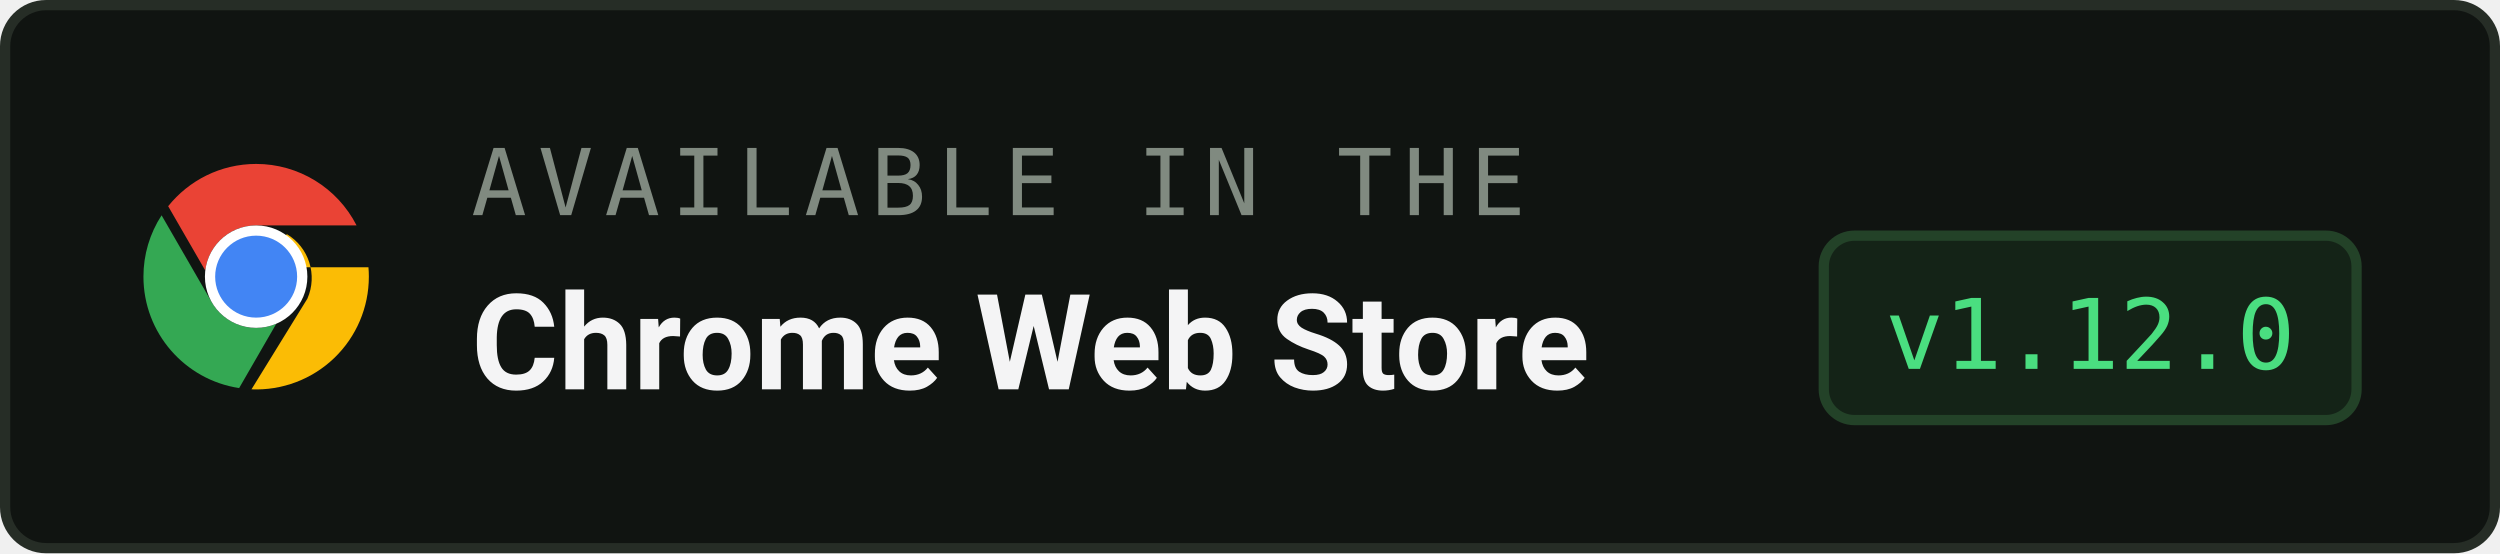
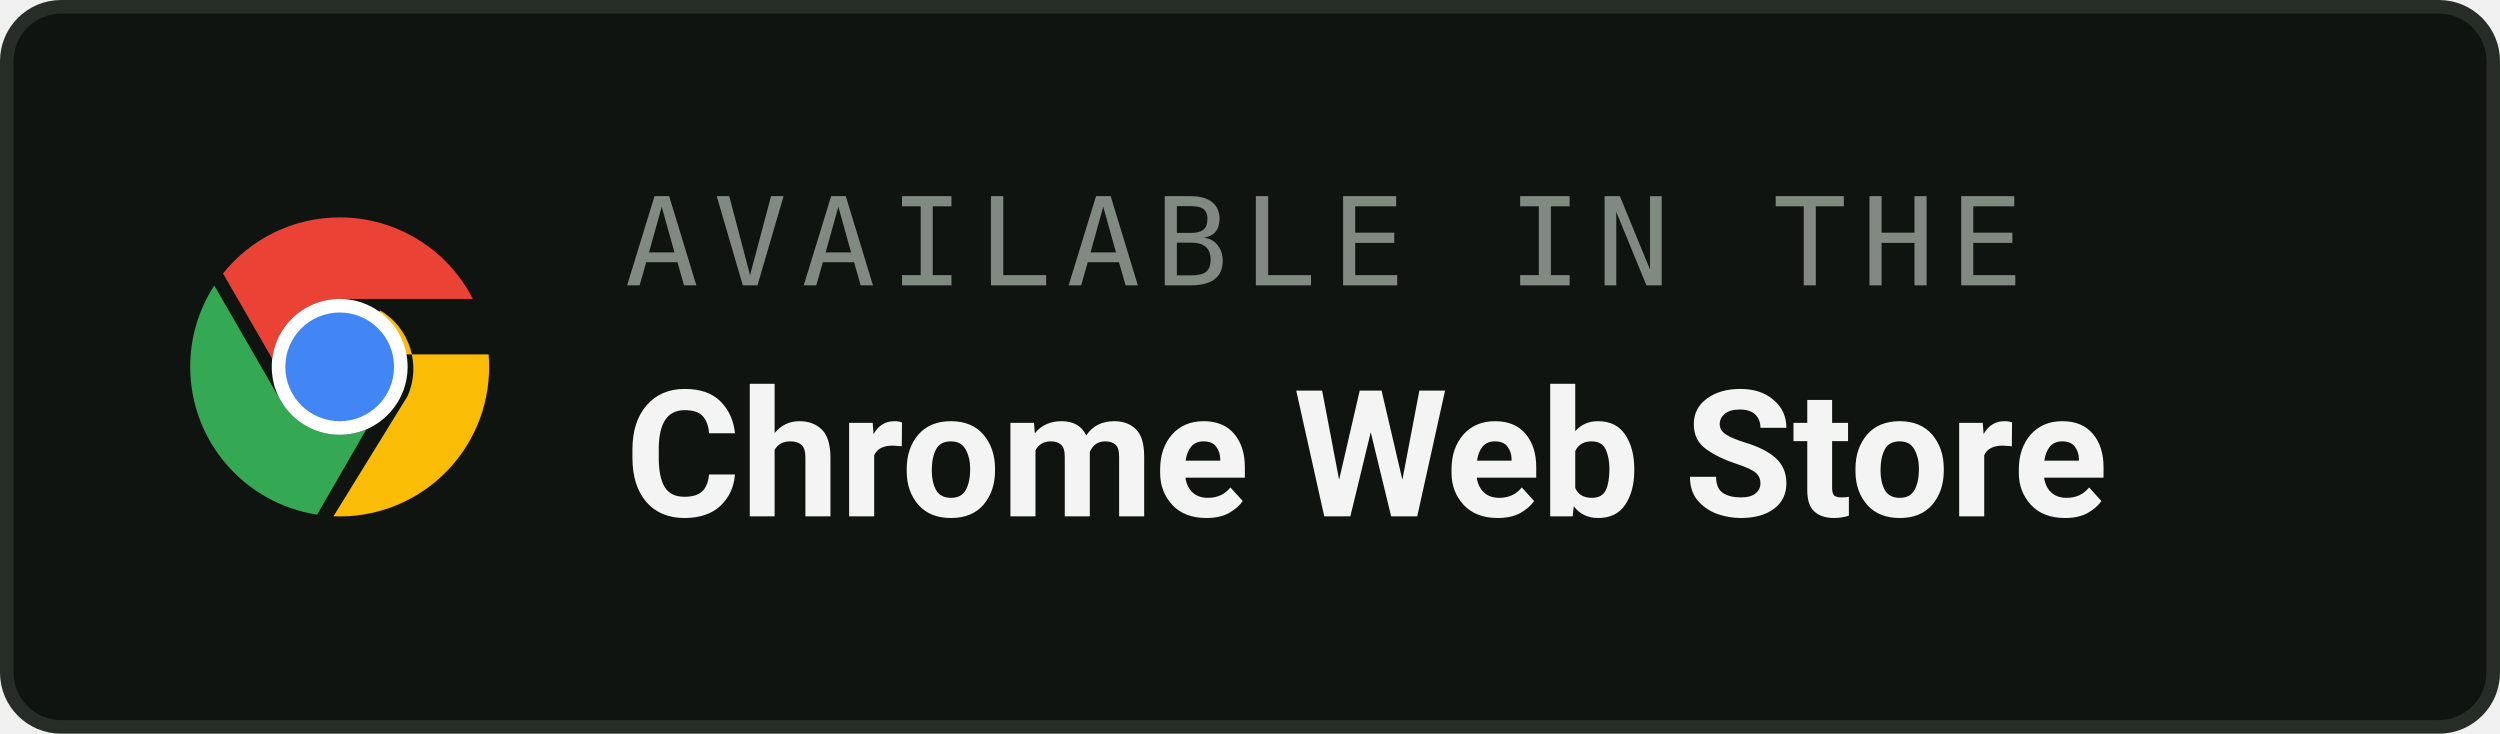
- <svg xmlns="http://www.w3.org/2000/svg" width="244" height="54" viewBox="0 0 244 54" fill="none">
-   <rect x="0.5" y="0.5" width="243" height="53" rx="4" fill="#101411" stroke="#262d26" />
+ <svg xmlns="http://www.w3.org/2000/svg" width="184" height="54" viewBox="0 0 184 54" fill="none">
+   <rect x="0.5" y="0.5" width="183" height="53" rx="4" fill="#101411" stroke="#262d26" />
  <g transform="translate(14, 16)">
    <svg width="22" height="22" viewBox="0 0 24 24" fill="none">
      <path d="M12 0C8.21 0 4.831 1.757 2.632 4.501l3.953 6.848A5.454 5.454 0 0 1 12 6.545h10.691A12 12 0 0 0 12 0z" fill="#EA4335" />
      <path d="M1.931 5.47A11.943 11.943 0 0 0 0 12c0 6.012 4.42 10.991 10.189 11.864l3.953-6.847a5.45 5.45 0 0 1-6.865-2.29z" fill="#34A853" />
      <path d="M15.273 7.478a5.449 5.449 0 0 1 2.182 6.865L11.502 24A12 12 0 0 0 24 12c0-.337-.014-.67-.042-1H12.002z" fill="#FBBC05" />
      <circle cx="12" cy="12" r="5.454" fill="#FFFFFF" />
      <circle cx="12" cy="12" r="4.364" fill="#4285F4" />
    </svg>
  </g>
  <text x="46" y="21" fill="#808a80" font-family="ui-monospace, SFMono-Regular, Menlo, Monaco, Consolas, monospace" font-size="9" letter-spacing="0.12em">AVAILABLE IN THE</text>
  <text x="46" y="38" fill="#f4f4f5" font-family="-apple-system, BlinkMacSystemFont, 'Segoe UI', Roboto, Helvetica, Arial, sans-serif" font-size="13" font-weight="600">Chrome Web Store</text>
-   <rect x="178" y="23" width="52" height="18" rx="3" fill="#142317" stroke="#234228" />
-   <text x="204" y="36" fill="#4ade80" font-family="ui-monospace, SFMono-Regular, Menlo, Monaco, Consolas, monospace" font-size="9.5" font-weight="500" text-anchor="middle">v1.12.0</text>
</svg>
